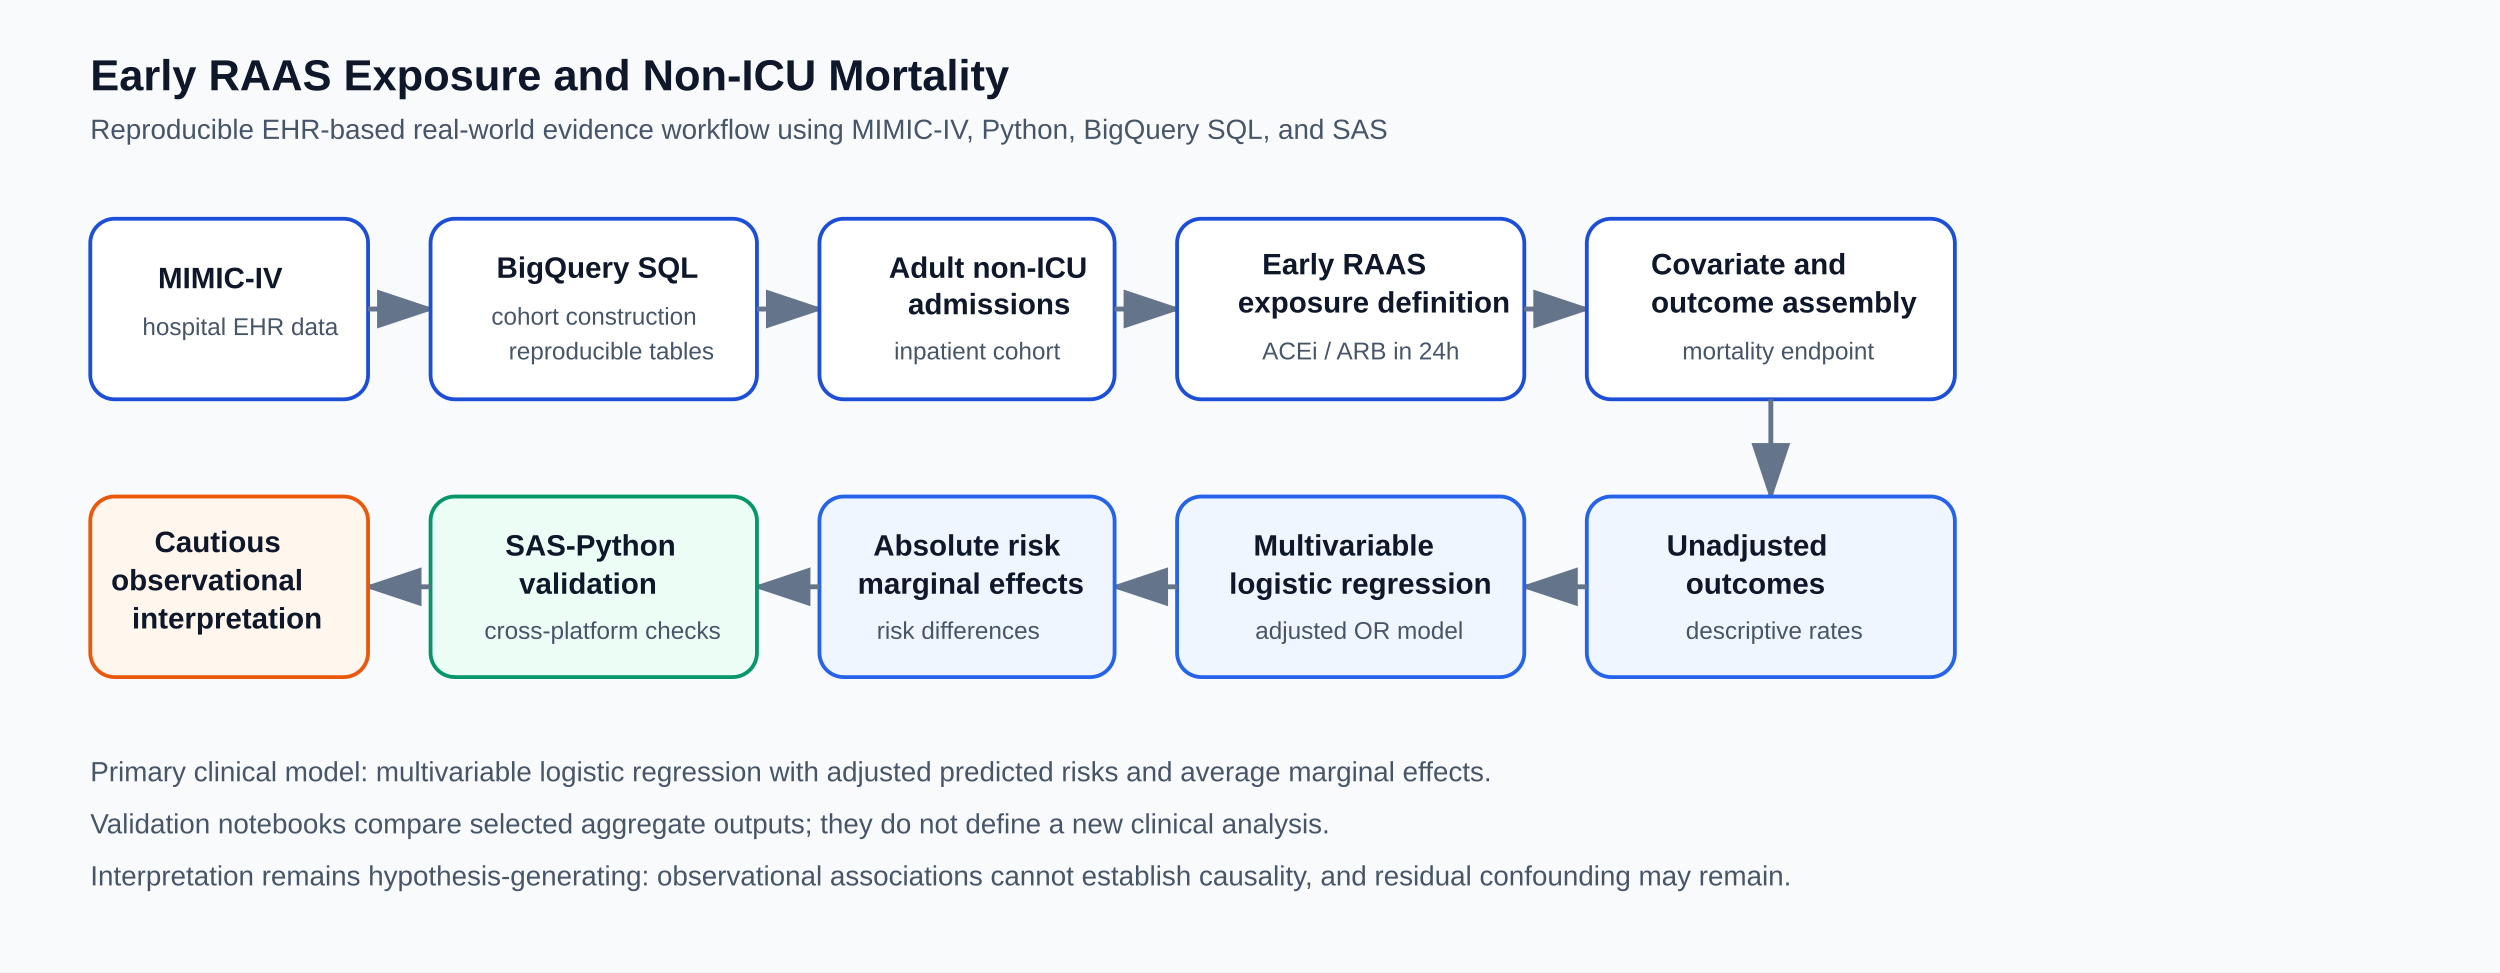
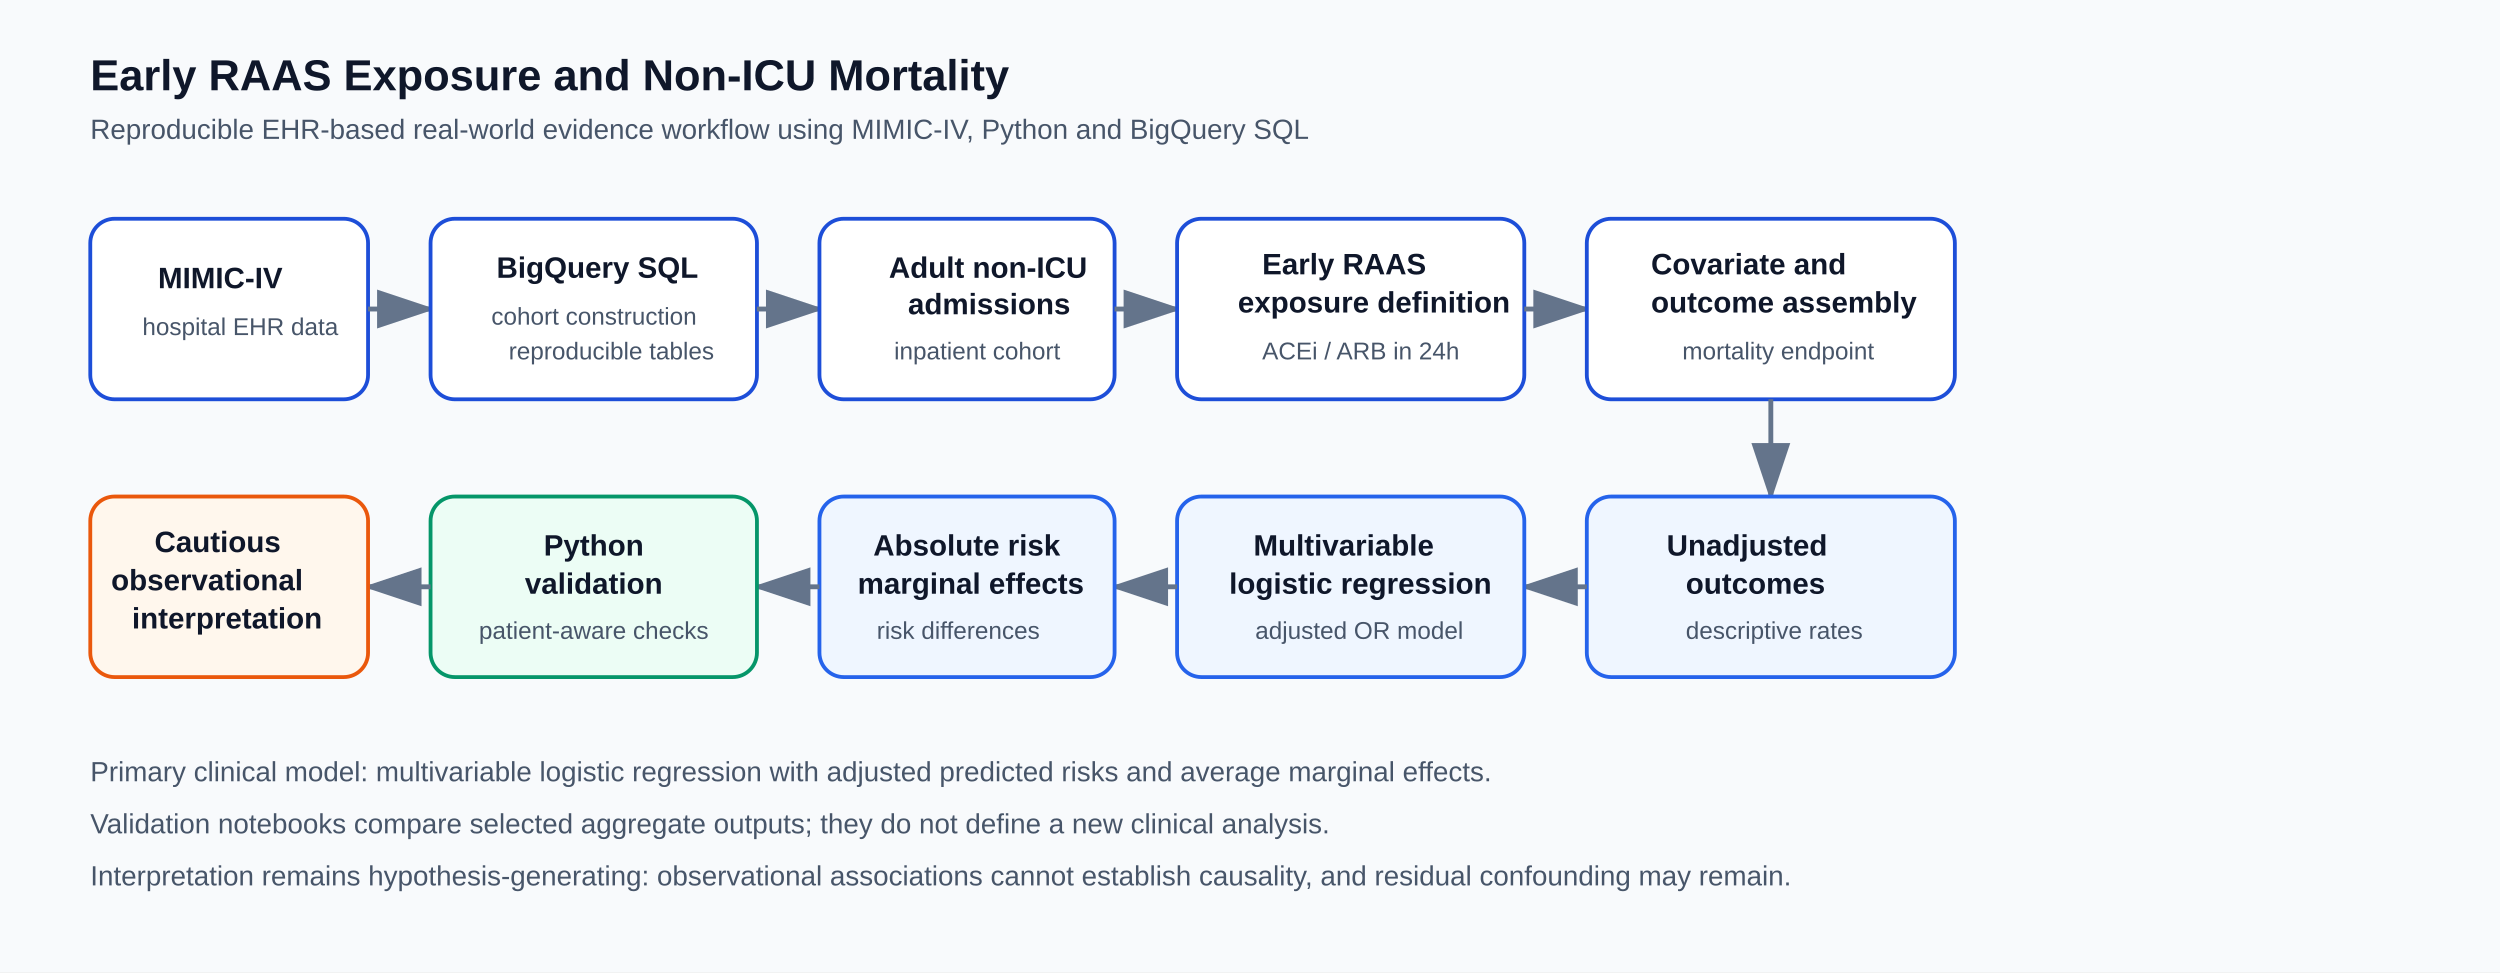
<svg xmlns="http://www.w3.org/2000/svg" width="1440" height="560" viewBox="0 0 1440 560" role="img" aria-labelledby="title desc">
  <defs>
    <style>
      .bg { fill: #f8fafc; }
      .step { fill: #ffffff; stroke: #1d4ed8; stroke-width: 2.2; }
      .analysis { fill: #eff6ff; stroke: #2563eb; stroke-width: 2.2; }
      .validation { fill: #ecfdf5; stroke: #059669; stroke-width: 2.2; }
      .interpretation { fill: #fff7ed; stroke: #ea580c; stroke-width: 2.2; }
      .title { fill: #0f172a; font: 700 25px Arial, sans-serif; }
      .subtitle { fill: #475569; font: 16px Arial, sans-serif; }
      .label { fill: #0f172a; font: 700 17px Arial, sans-serif; }
      .small { fill: #475569; font: 14px Arial, sans-serif; }
      .arrow { stroke: #64748b; stroke-width: 2.8; fill: none; marker-end: url(#arrowhead); }
    </style>
    <marker id="arrowhead" markerWidth="12" markerHeight="8" refX="11" refY="4" orient="auto">
      <path d="M0,0 L12,4 L0,8 Z" fill="#64748b" />
    </marker>
  </defs>
  <rect class="bg" x="0" y="0" width="1440" height="560" />
  <text class="title" x="52" y="52">Early RAAS Exposure and Non-ICU Mortality</text>
-   <text class="subtitle" x="52" y="80">Reproducible EHR-based real-world evidence workflow using MIMIC-IV, Python, BigQuery SQL, and SAS</text>
+   <text class="subtitle" x="52" y="80">Reproducible EHR-based real-world evidence workflow using MIMIC-IV, Python and BigQuery SQL</text>
  <rect class="step" x="52" y="126" width="160" height="104" rx="14" />
  <text class="label" x="91" y="166">MIMIC-IV</text>
  <text class="small" x="82" y="193">hospital EHR data</text>
  <path class="arrow" d="M212 178 H248" />
  <rect class="step" x="248" y="126" width="188" height="104" rx="14" />
  <text class="label" x="286" y="160">BigQuery SQL</text>
  <text class="small" x="283" y="187">cohort construction</text>
  <text class="small" x="293" y="207">reproducible tables</text>
  <path class="arrow" d="M436 178 H472" />
  <rect class="step" x="472" y="126" width="170" height="104" rx="14" />
  <text class="label" x="512" y="160">Adult non-ICU</text>
  <text class="label" x="523" y="181">admissions</text>
  <text class="small" x="515" y="207">inpatient cohort</text>
  <path class="arrow" d="M642 178 H678" />
  <rect class="step" x="678" y="126" width="200" height="104" rx="14" />
  <text class="label" x="727" y="158">Early RAAS</text>
  <text class="label" x="713" y="180">exposure definition</text>
  <text class="small" x="727" y="207">ACEi / ARB in 24h</text>
  <path class="arrow" d="M878 178 H914" />
  <rect class="step" x="914" y="126" width="212" height="104" rx="14" />
  <text class="label" x="951" y="158">Covariate and</text>
  <text class="label" x="951" y="180">outcome assembly</text>
  <text class="small" x="969" y="207">mortality endpoint</text>
  <path class="arrow" d="M1020 230 V286" />
  <rect class="analysis" x="914" y="286" width="212" height="104" rx="14" />
  <text class="label" x="960" y="320">Unadjusted</text>
  <text class="label" x="971" y="342">outcomes</text>
  <text class="small" x="971" y="368">descriptive rates</text>
  <path class="arrow" d="M914 338 H878" />
  <rect class="analysis" x="678" y="286" width="200" height="104" rx="14" />
  <text class="label" x="722" y="320">Multivariable</text>
  <text class="label" x="708" y="342">logistic regression</text>
  <text class="small" x="723" y="368">adjusted OR model</text>
  <path class="arrow" d="M678 338 H642" />
  <rect class="analysis" x="472" y="286" width="170" height="104" rx="14" />
  <text class="label" x="503" y="320">Absolute risk</text>
  <text class="label" x="494" y="342">marginal effects</text>
  <text class="small" x="505" y="368">risk differences</text>
  <path class="arrow" d="M472 338 H436" />
  <rect class="validation" x="248" y="286" width="188" height="104" rx="14" />
-   <text class="label" x="291" y="320">SAS-Python</text>
-   <text class="label" x="299" y="342">validation</text>
-   <text class="small" x="279" y="368">cross-platform checks</text>
+   <text class="label" x="342" y="320" text-anchor="middle">Python</text>
+   <text class="label" x="342" y="342" text-anchor="middle">validation</text>
+   <text class="small" x="342" y="368" text-anchor="middle">patient-aware checks</text>
  <path class="arrow" d="M248 338 H212" />
  <rect class="interpretation" x="52" y="286" width="160" height="104" rx="14" />
  <text class="label" x="89" y="318">Cautious</text>
  <text class="label" x="64" y="340">observational</text>
  <text class="label" x="76" y="362">interpretation</text>
  <text class="subtitle" x="52" y="450">Primary clinical model: multivariable logistic regression with adjusted predicted risks and average marginal effects.</text>
  <text class="subtitle" x="52" y="480">Validation notebooks compare selected aggregate outputs; they do not define a new clinical analysis.</text>
  <text class="subtitle" x="52" y="510">Interpretation remains hypothesis-generating: observational associations cannot establish causality, and residual confounding may remain.</text>
</svg>
